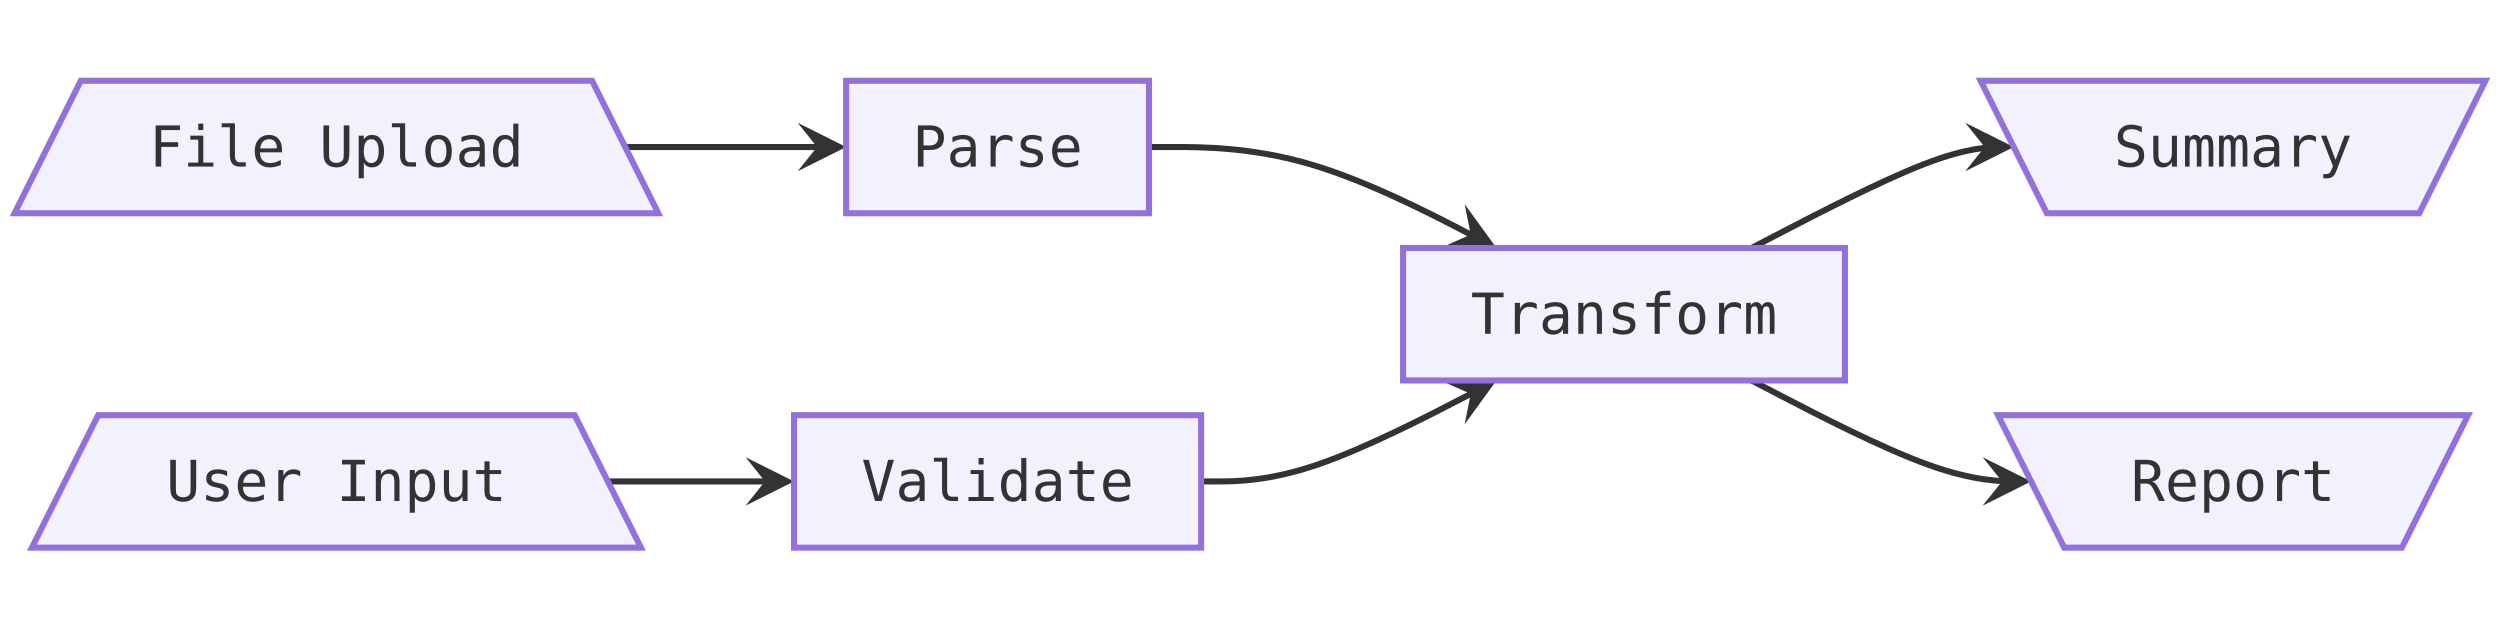
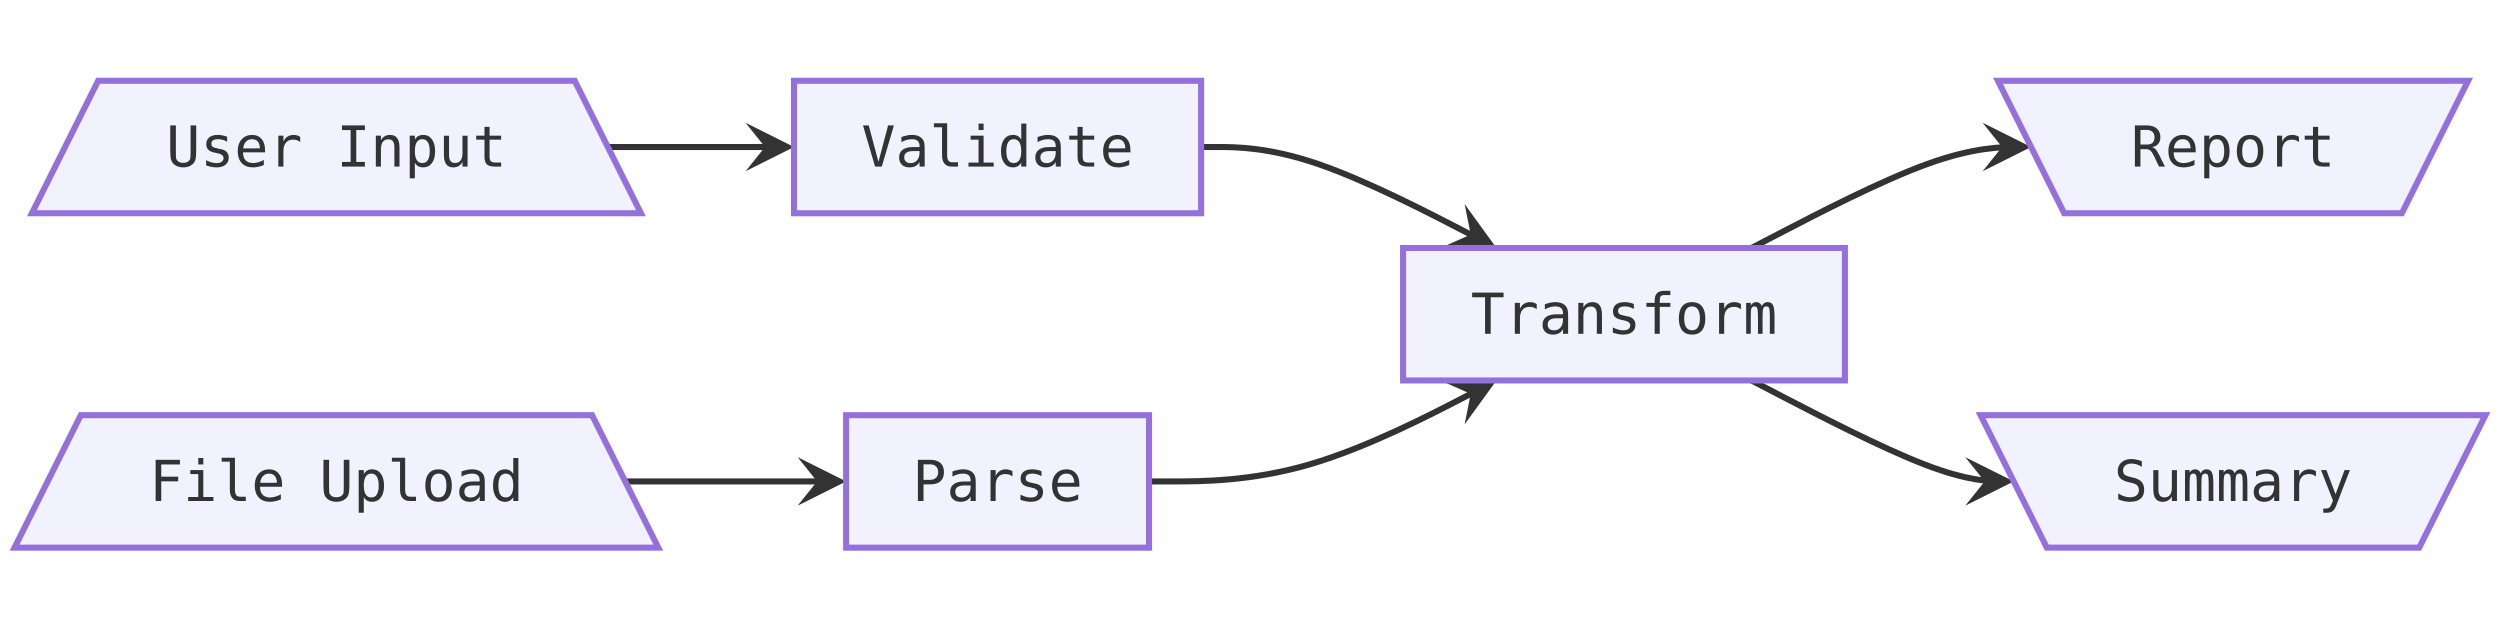
<svg xmlns="http://www.w3.org/2000/svg" viewBox="0 0 619 155.6" width="619" height="155.6">
  <defs>
    <marker id="arrow-point-333333" viewBox="0 0 10 10" refX="8" refY="5" markerWidth="8" markerHeight="8" orient="auto-start-reverse">
      <path d="M10 5 L0 10 L4 5 L0 0 Z" fill="#333333" />
    </marker>
  </defs>
  <g transform="translate(20, 20)">
-     <path d="M130.5 99.2 L134.02 99.2 C137.53 99.2 144.57 99.2 152.25 99.2 C159.93 99.2 168.27 99.2 172.43 99.2 L174.2 99.2" fill="none" stroke="#333333" stroke-width="1.5" marker-end="url(#arrow-point-333333)" />
-     <path d="M134.8 16.4 L137.6 16.4 C140.4 16.4 146 16.4 155.12 16.4 C164.23 16.4 176.87 16.4 183.18 16.4 L187.1 16.4" fill="none" stroke="#333333" stroke-width="1.5" marker-end="url(#arrow-point-333333)" />
-     <path d="M277.4 99.2 L281.57 99.2 C285.73 99.2 294.07 99.2 306.25 95.03 C318.44 90.87 334.49 82.53 342.51 78.37 L348.4 75.31" fill="none" stroke="#333333" stroke-width="1.5" marker-end="url(#arrow-point-333333)" />
-     <path d="M264.5 16.4 L270.82 16.4 C277.13 16.4 289.77 16.4 304.1 20.57 C318.44 24.73 334.49 33.07 342.51 37.23 L348.4 40.29" fill="none" stroke="#333333" stroke-width="1.5" marker-end="url(#arrow-point-333333)" />
-     <path d="M413.67 74.2 L421.69 78.37 C429.71 82.53 445.76 90.87 457.3 95.03 C468.83 99.2 475.87 99.2 479.38 99.2 L480.5 99.2" fill="none" stroke="#333333" stroke-width="1.5" marker-end="url(#arrow-point-333333)" />
-     <path d="M413.67 41.4 L421.69 37.23 C429.71 33.07 445.76 24.73 456.58 20.57 C467.4 16.4 473 16.4 475.8 16.4 L476.2 16.4" fill="none" stroke="#333333" stroke-width="1.5" marker-end="url(#arrow-point-333333)" />
-     <polygon points="4.3,82.8 122.3,82.8 138.7,115.6 -12.1,115.6" fill="#ececffb2" stroke="#9370db" stroke-width="1.5" />
-     <text x="63.3" y="99.2" text-anchor="middle" dominant-baseline="central" font-size="14px" font-family="'Intel One Mono', 'SF Mono', 'Cascadia Code', 'JetBrains Mono', 'Fira Code', 'Consolas', 'Menlo', monospace" fill="#333333">User Input</text>
-     <rect x="176.6" y="82.8" width="100.8" height="32.8" fill="#ececffb2" stroke="#9370db" stroke-width="1.5" />
-     <text x="227" y="99.2" text-anchor="middle" dominant-baseline="central" font-size="14px" font-family="'Intel One Mono', 'SF Mono', 'Cascadia Code', 'JetBrains Mono', 'Fira Code', 'Consolas', 'Menlo', monospace" fill="#333333">Validate</text>
-     <polygon points="0,0 126.6,0 143,32.8 -16.4,32.8" fill="#ececffb2" stroke="#9370db" stroke-width="1.5" />
-     <text x="63.3" y="16.4" text-anchor="middle" dominant-baseline="central" font-size="14px" font-family="'Intel One Mono', 'SF Mono', 'Cascadia Code', 'JetBrains Mono', 'Fira Code', 'Consolas', 'Menlo', monospace" fill="#333333">File Upload</text>
-     <rect x="189.5" y="0" width="75" height="32.8" fill="#ececffb2" stroke="#9370db" stroke-width="1.5" />
-     <text x="227" y="16.4" text-anchor="middle" dominant-baseline="central" font-size="14px" font-family="'Intel One Mono', 'SF Mono', 'Cascadia Code', 'JetBrains Mono', 'Fira Code', 'Consolas', 'Menlo', monospace" fill="#333333">Parse</text>
+     <path d="M130.5 16.4 L134.02 16.4 C137.53 16.4 144.57 16.4 152.25 16.4 C159.93 16.4 168.27 16.4 172.43 16.4 L174.2 16.4" fill="none" stroke="#333333" stroke-width="1.5" marker-end="url(#arrow-point-333333)" />
+     <path d="M134.8 99.2 L137.6 99.2 C140.4 99.2 146 99.2 155.12 99.2 C164.23 99.2 176.87 99.2 183.18 99.2 L187.1 99.2" fill="none" stroke="#333333" stroke-width="1.5" marker-end="url(#arrow-point-333333)" />
+     <path d="M277.4 16.4 L281.57 16.4 C285.73 16.4 294.07 16.4 306.25 20.57 C318.44 24.73 334.49 33.07 342.51 37.23 L348.4 40.29" fill="none" stroke="#333333" stroke-width="1.5" marker-end="url(#arrow-point-333333)" />
+     <path d="M264.5 99.2 L270.82 99.2 C277.13 99.2 289.77 99.2 304.1 95.03 C318.44 90.87 334.49 82.53 342.51 78.37 L348.4 75.31" fill="none" stroke="#333333" stroke-width="1.5" marker-end="url(#arrow-point-333333)" />
+     <path d="M413.67 41.4 L421.69 37.23 C429.71 33.07 445.76 24.73 457.3 20.57 C468.83 16.4 475.87 16.4 479.38 16.4 L480.5 16.4" fill="none" stroke="#333333" stroke-width="1.5" marker-end="url(#arrow-point-333333)" />
+     <path d="M413.67 74.2 L421.69 78.37 C429.71 82.53 445.76 90.87 456.58 95.03 C467.4 99.2 473 99.2 475.8 99.2 L476.2 99.2" fill="none" stroke="#333333" stroke-width="1.5" marker-end="url(#arrow-point-333333)" />
+     <polygon points="4.3,0 122.3,0 138.7,32.8 -12.1,32.8" fill="#ececffb2" stroke="#9370db" stroke-width="1.5" />
+     <text x="63.3" y="16.4" text-anchor="middle" dominant-baseline="central" font-size="14px" font-family="'Intel One Mono', 'SF Mono', 'Cascadia Code', 'JetBrains Mono', 'Fira Code', 'Consolas', 'Menlo', monospace" fill="#333333">User Input</text>
+     <rect x="176.6" y="0" width="100.8" height="32.8" fill="#ececffb2" stroke="#9370db" stroke-width="1.5" />
+     <text x="227" y="16.4" text-anchor="middle" dominant-baseline="central" font-size="14px" font-family="'Intel One Mono', 'SF Mono', 'Cascadia Code', 'JetBrains Mono', 'Fira Code', 'Consolas', 'Menlo', monospace" fill="#333333">Validate</text>
+     <polygon points="0,82.8 126.6,82.8 143,115.6 -16.4,115.6" fill="#ececffb2" stroke="#9370db" stroke-width="1.5" />
+     <text x="63.3" y="99.2" text-anchor="middle" dominant-baseline="central" font-size="14px" font-family="'Intel One Mono', 'SF Mono', 'Cascadia Code', 'JetBrains Mono', 'Fira Code', 'Consolas', 'Menlo', monospace" fill="#333333">File Upload</text>
+     <rect x="189.5" y="82.8" width="75" height="32.8" fill="#ececffb2" stroke="#9370db" stroke-width="1.5" />
+     <text x="227" y="99.2" text-anchor="middle" dominant-baseline="central" font-size="14px" font-family="'Intel One Mono', 'SF Mono', 'Cascadia Code', 'JetBrains Mono', 'Fira Code', 'Consolas', 'Menlo', monospace" fill="#333333">Parse</text>
    <rect x="327.4" y="41.4" width="109.4" height="32.8" fill="#ececffb2" stroke="#9370db" stroke-width="1.5" />
    <text x="382.1" y="57.8" text-anchor="middle" dominant-baseline="central" font-size="14px" font-family="'Intel One Mono', 'SF Mono', 'Cascadia Code', 'JetBrains Mono', 'Fira Code', 'Consolas', 'Menlo', monospace" fill="#333333">Transform</text>
-     <polygon points="474.7,82.8 591.1,82.8 574.7,115.6 491.1,115.6" fill="#ececffb2" stroke="#9370db" stroke-width="1.5" />
-     <text x="532.9" y="99.2" text-anchor="middle" dominant-baseline="central" font-size="14px" font-family="'Intel One Mono', 'SF Mono', 'Cascadia Code', 'JetBrains Mono', 'Fira Code', 'Consolas', 'Menlo', monospace" fill="#333333">Report</text>
-     <polygon points="470.4,0 595.4,0 579,32.8 486.8,32.8" fill="#ececffb2" stroke="#9370db" stroke-width="1.5" />
-     <text x="532.9" y="16.4" text-anchor="middle" dominant-baseline="central" font-size="14px" font-family="'Intel One Mono', 'SF Mono', 'Cascadia Code', 'JetBrains Mono', 'Fira Code', 'Consolas', 'Menlo', monospace" fill="#333333">Summary</text>
+     <polygon points="474.7,0 591.1,0 574.7,32.8 491.1,32.8" fill="#ececffb2" stroke="#9370db" stroke-width="1.5" />
+     <text x="532.9" y="16.4" text-anchor="middle" dominant-baseline="central" font-size="14px" font-family="'Intel One Mono', 'SF Mono', 'Cascadia Code', 'JetBrains Mono', 'Fira Code', 'Consolas', 'Menlo', monospace" fill="#333333">Report</text>
+     <polygon points="470.4,82.8 595.4,82.8 579,115.6 486.8,115.6" fill="#ececffb2" stroke="#9370db" stroke-width="1.5" />
+     <text x="532.9" y="99.2" text-anchor="middle" dominant-baseline="central" font-size="14px" font-family="'Intel One Mono', 'SF Mono', 'Cascadia Code', 'JetBrains Mono', 'Fira Code', 'Consolas', 'Menlo', monospace" fill="#333333">Summary</text>
  </g>
</svg>
